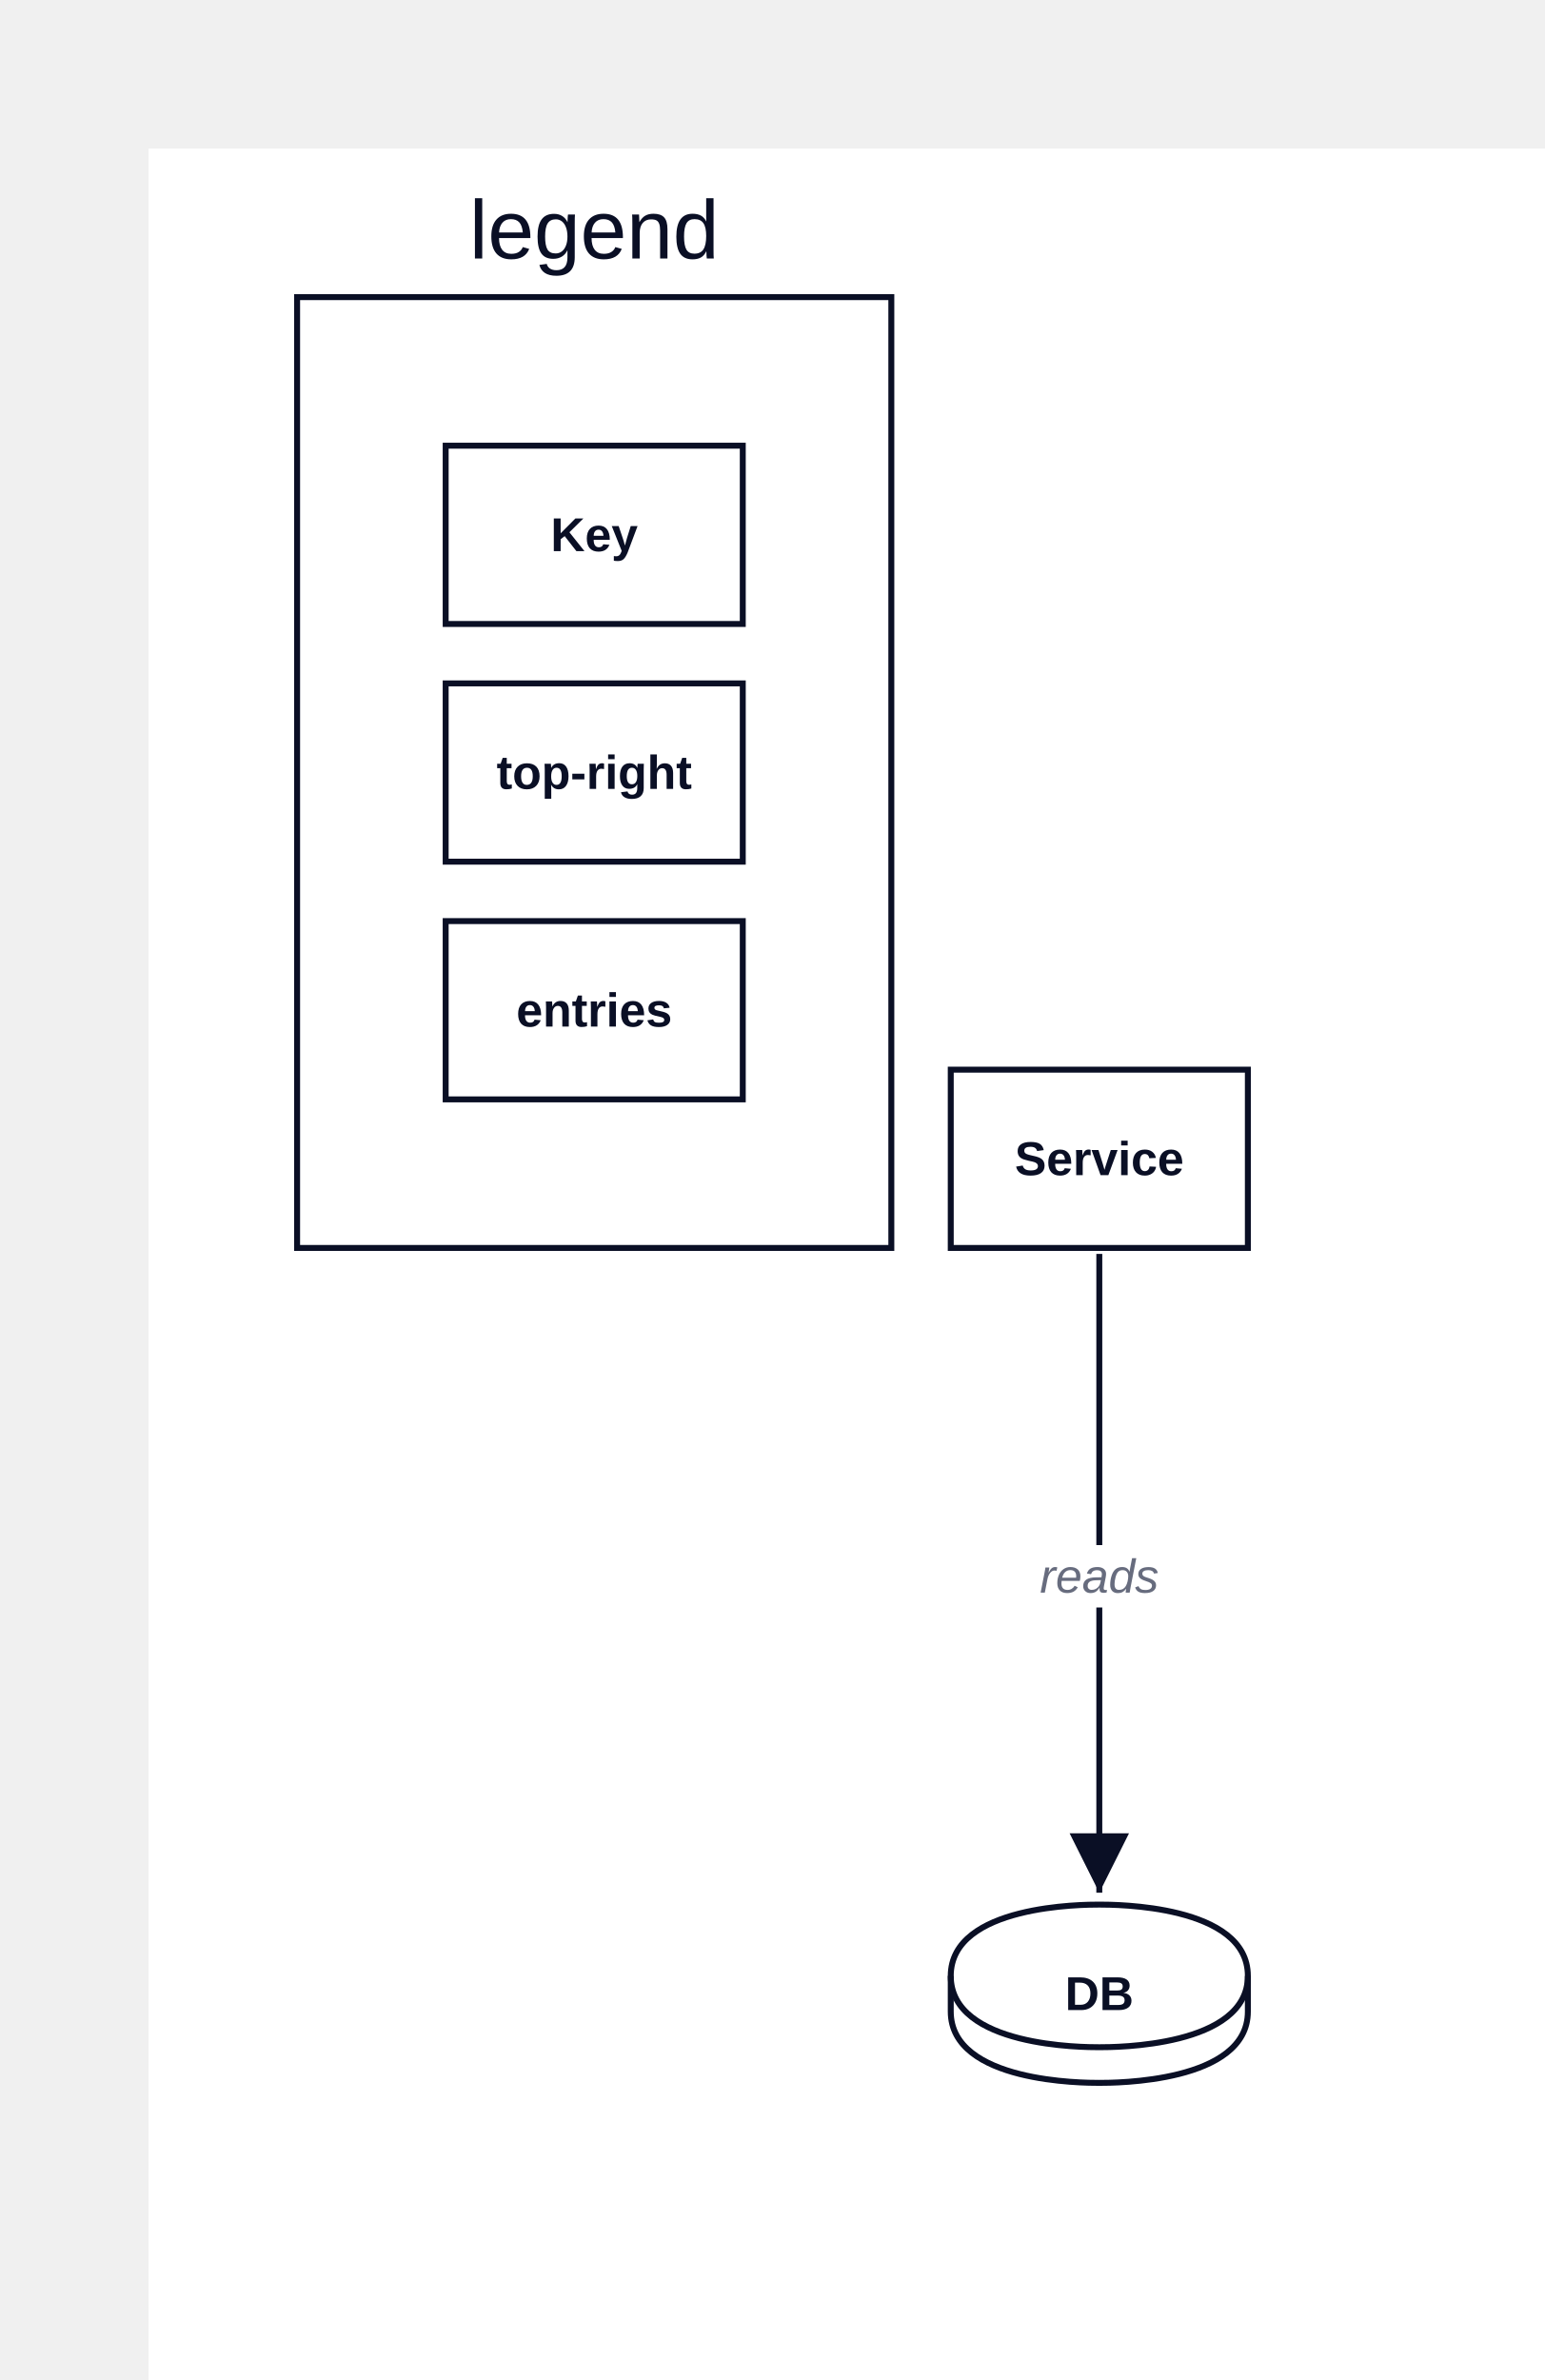
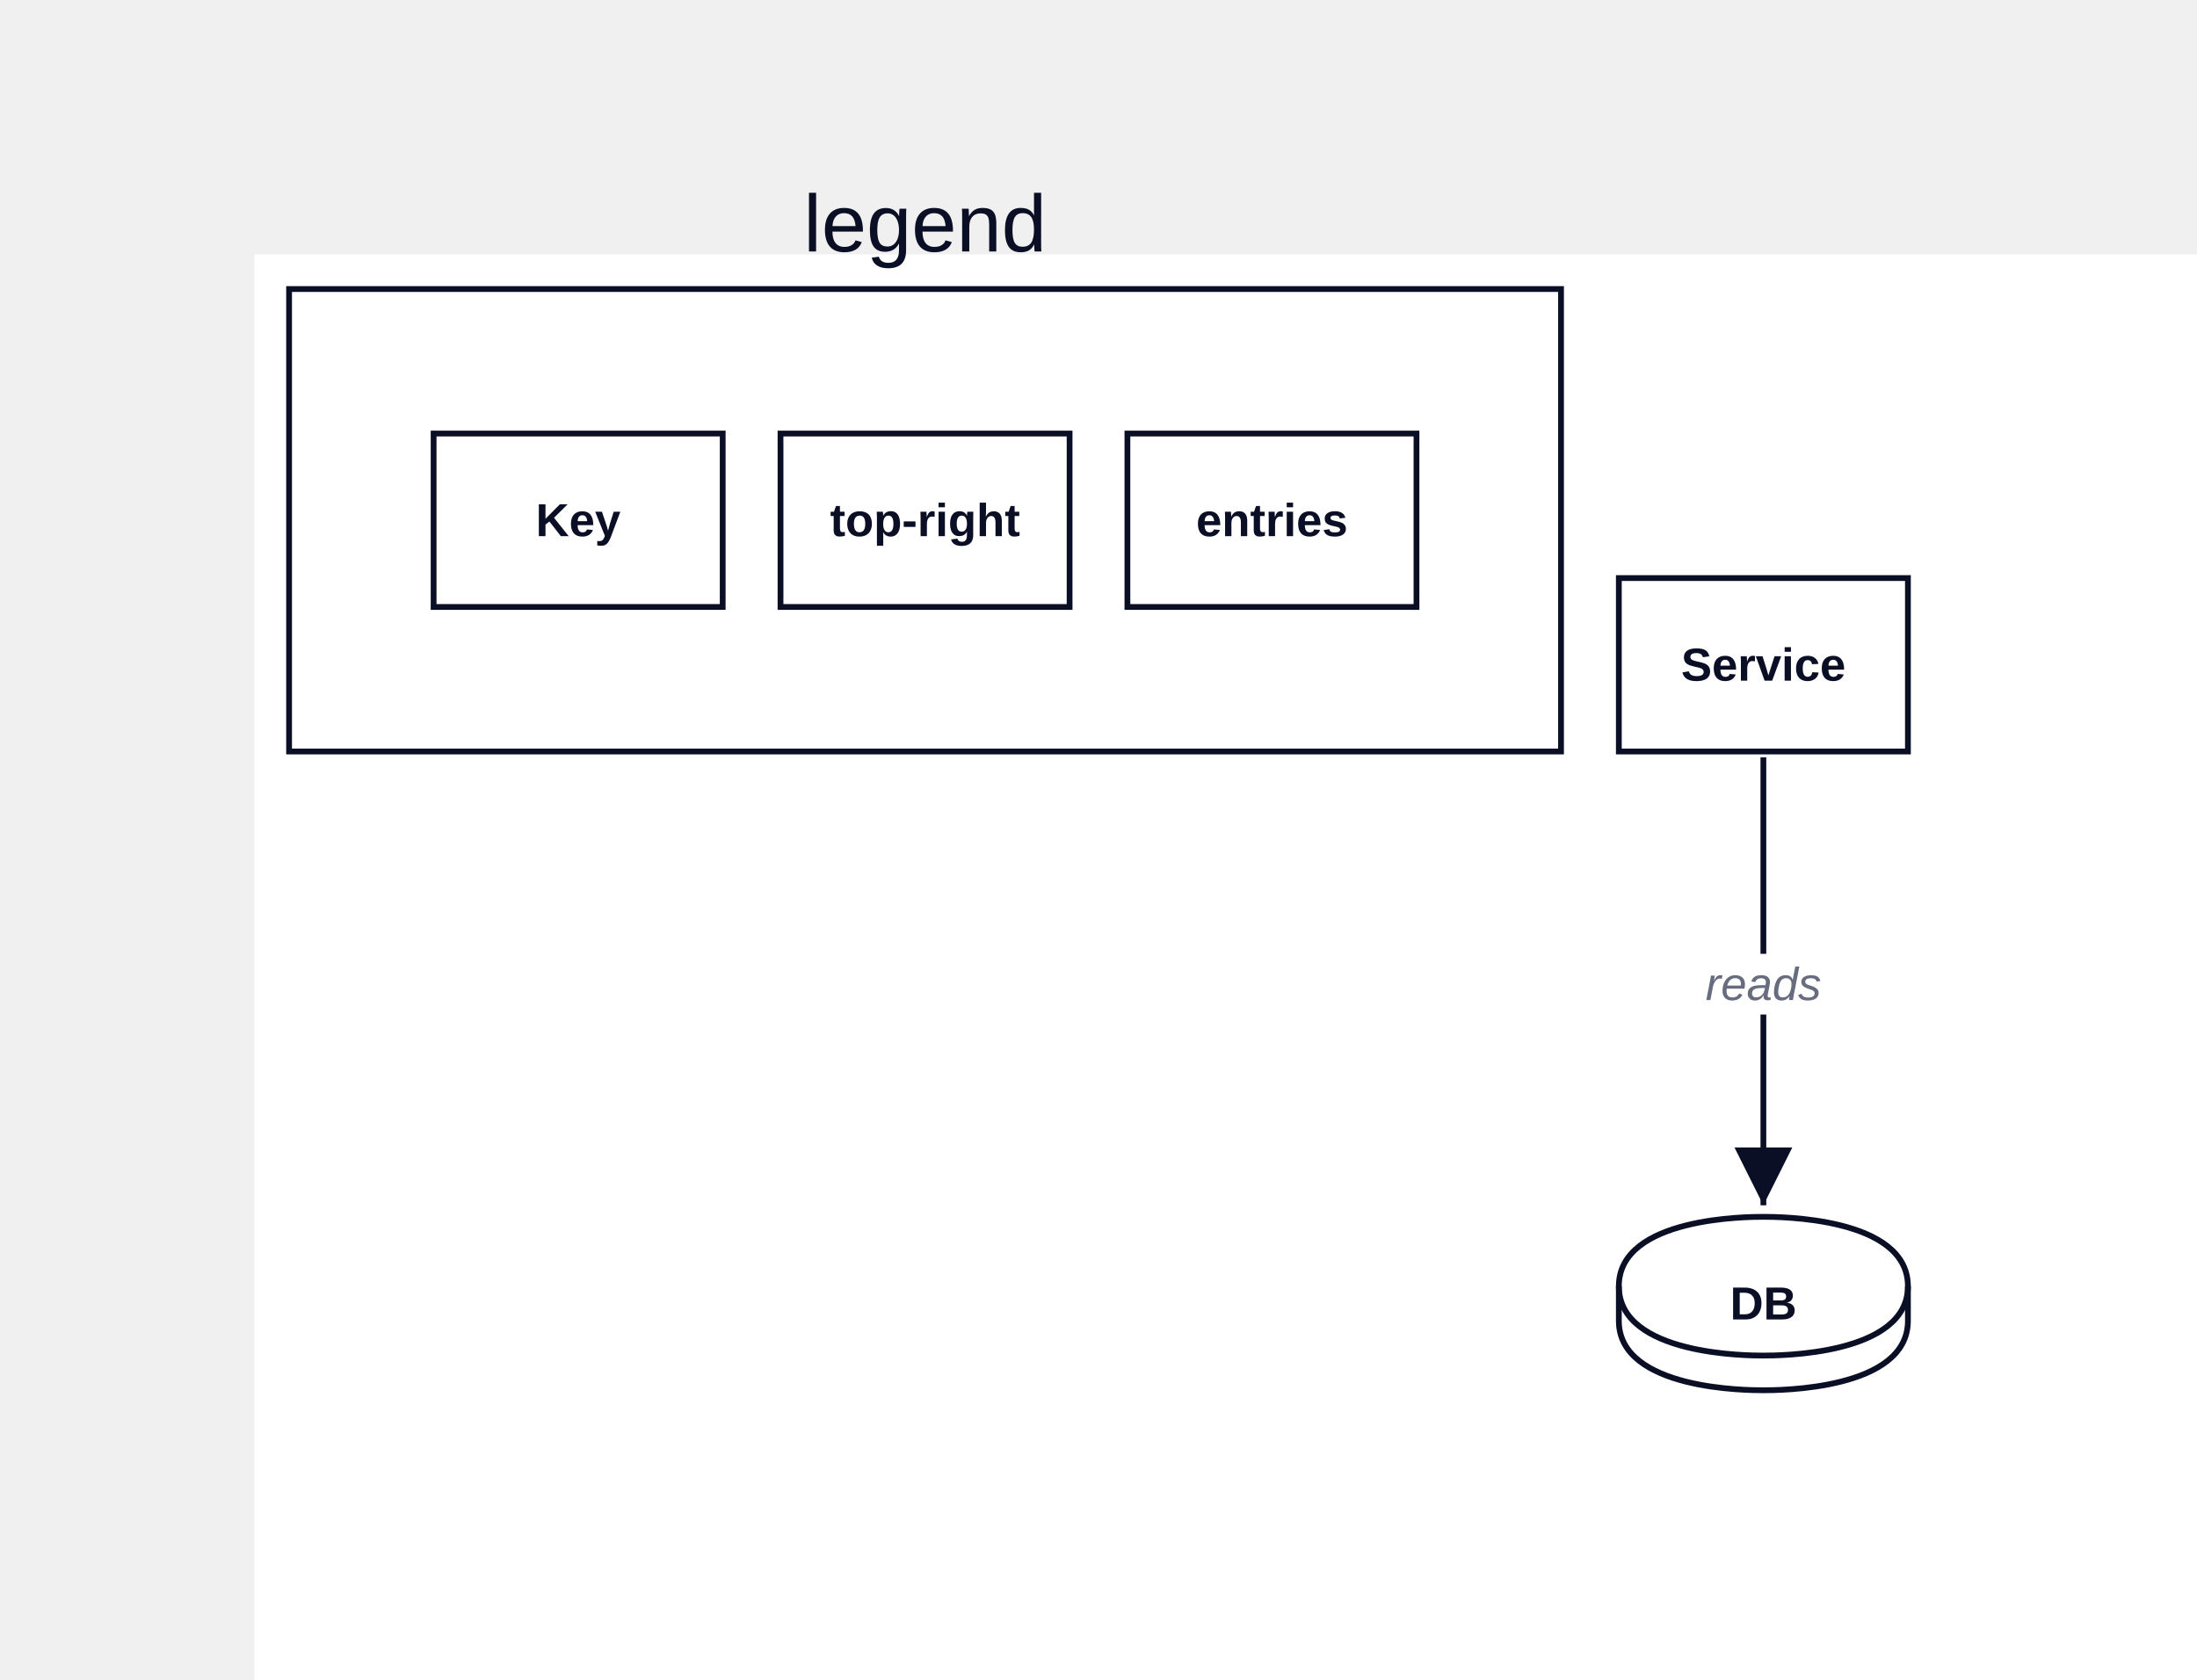
- <svg xmlns="http://www.w3.org/2000/svg" width="520" height="801" viewBox="-50 -50 520 801" data-d2-version="0.1.0">
+ <svg xmlns="http://www.w3.org/2000/svg" width="760" height="581" viewBox="-88 -88 760 581" data-d2-version="0.1.0">
  <defs>
    <marker id="arrow-triangle" markerWidth="10" markerHeight="10" refX="10" refY="5" orient="auto" markerUnits="strokeWidth">
      <path d="M0,0 L10,5 L0,10 Z" fill="#0A0F25" />
    </marker>
    <marker id="arrow-triangle-reverse" markerWidth="10" markerHeight="10" refX="0" refY="5" orient="auto" markerUnits="strokeWidth">
      <path d="M10,0 L0,5 L10,10 Z" fill="#0A0F25" />
    </marker>
    <marker id="arrow-diamond" markerWidth="10" markerHeight="10" refX="10" refY="5" orient="auto" markerUnits="strokeWidth">
      <path d="M0,5 L5,0 L10,5 L5,10 Z" fill="#0A0F25" />
    </marker>
    <marker id="arrow-diamond-reverse" markerWidth="10" markerHeight="10" refX="0" refY="5" orient="auto" markerUnits="strokeWidth">
      <path d="M0,5 L5,0 L10,5 L5,10 Z" fill="#0A0F25" />
    </marker>
    <marker id="arrow-circle" markerWidth="10" markerHeight="10" refX="6" refY="5" orient="auto" markerUnits="strokeWidth">
      <circle cx="5" cy="5" r="4" fill="#0A0F25" />
    </marker>
    <marker id="arrow-circle-reverse" markerWidth="10" markerHeight="10" refX="4" refY="5" orient="auto" markerUnits="strokeWidth">
      <circle cx="5" cy="5" r="4" fill="#0A0F25" />
    </marker>
    <marker id="arrow-cf-one" markerWidth="10" markerHeight="10" refX="10" refY="5" orient="auto" markerUnits="strokeWidth">
      <line x1="10" y1="0" x2="10" y2="10" stroke="#0A0F25" stroke-width="2" />
    </marker>
    <marker id="arrow-cf-one-reverse" markerWidth="10" markerHeight="10" refX="0" refY="5" orient="auto" markerUnits="strokeWidth">
      <line x1="0" y1="0" x2="0" y2="10" stroke="#0A0F25" stroke-width="2" />
    </marker>
    <marker id="arrow-cf-many" markerWidth="10" markerHeight="10" refX="10" refY="5" orient="auto" markerUnits="strokeWidth">
      <path d="M0,5 L10,0 M0,5 L10,5 M0,5 L10,10" stroke="#0A0F25" stroke-width="2" fill="none" />
    </marker>
    <marker id="arrow-cf-many-reverse" markerWidth="10" markerHeight="10" refX="0" refY="5" orient="auto" markerUnits="strokeWidth">
      <path d="M10,5 L0,0 M10,5 L0,5 M10,5 L0,10" stroke="#0A0F25" stroke-width="2" fill="none" />
    </marker>
    <marker id="arrow-cf-one-required" markerWidth="10" markerHeight="10" refX="10" refY="5" orient="auto" markerUnits="strokeWidth">
      <line x1="10" y1="0" x2="10" y2="10" stroke="#0A0F25" stroke-width="2" />
      <line x1="7" y1="0" x2="7" y2="10" stroke="#0A0F25" stroke-width="2" />
    </marker>
    <marker id="arrow-cf-one-required-reverse" markerWidth="10" markerHeight="10" refX="0" refY="5" orient="auto" markerUnits="strokeWidth">
      <line x1="0" y1="0" x2="0" y2="10" stroke="#0A0F25" stroke-width="2" />
      <line x1="3" y1="0" x2="3" y2="10" stroke="#0A0F25" stroke-width="2" />
    </marker>
    <marker id="arrow-cf-many-required" markerWidth="10" markerHeight="10" refX="10" refY="5" orient="auto" markerUnits="strokeWidth">
      <path d="M0,5 L10,0 M0,5 L10,5 M0,5 L10,10" stroke="#0A0F25" stroke-width="2" fill="none" />
      <line x1="3" y1="0" x2="3" y2="10" stroke="#0A0F25" stroke-width="2" />
    </marker>
    <marker id="arrow-cf-many-required-reverse" markerWidth="10" markerHeight="10" refX="0" refY="5" orient="auto" markerUnits="strokeWidth">
      <path d="M10,5 L0,0 M10,5 L0,5 M10,5 L0,10" stroke="#0A0F25" stroke-width="2" fill="none" />
      <line x1="7" y1="0" x2="7" y2="10" stroke="#0A0F25" stroke-width="2" />
    </marker>
    <marker id="arrow-cf-one-optional" markerWidth="10" markerHeight="10" refX="10" refY="5" orient="auto" markerUnits="strokeWidth">
      <line x1="10" y1="0" x2="10" y2="10" stroke="#0A0F25" stroke-width="2" />
      <circle cx="7" cy="5" r="2" stroke="#0A0F25" stroke-width="2" fill="white" />
    </marker>
    <marker id="arrow-cf-one-optional-reverse" markerWidth="10" markerHeight="10" refX="0" refY="5" orient="auto" markerUnits="strokeWidth">
      <line x1="0" y1="0" x2="0" y2="10" stroke="#0A0F25" stroke-width="2" />
      <circle cx="3" cy="5" r="2" stroke="#0A0F25" stroke-width="2" fill="white" />
    </marker>
    <marker id="arrow-cf-many-optional" markerWidth="10" markerHeight="10" refX="10" refY="5" orient="auto" markerUnits="strokeWidth">
      <path d="M0,5 L10,0 M0,5 L10,5 M0,5 L10,10" stroke="#0A0F25" stroke-width="2" fill="none" />
      <circle cx="3" cy="5" r="2" stroke="#0A0F25" stroke-width="2" fill="white" />
    </marker>
    <marker id="arrow-cf-many-optional-reverse" markerWidth="10" markerHeight="10" refX="0" refY="5" orient="auto" markerUnits="strokeWidth">
      <path d="M10,5 L0,0 M10,5 L0,5 M10,5 L0,10" stroke="#0A0F25" stroke-width="2" fill="none" />
      <circle cx="7" cy="5" r="2" stroke="#0A0F25" stroke-width="2" fill="white" />
    </marker>
    <marker id="arrow-line" markerWidth="10" markerHeight="10" refX="10" refY="5" orient="auto" markerUnits="strokeWidth">
      <line x1="10" y1="0" x2="10" y2="10" stroke="#0A0F25" stroke-width="2" />
    </marker>
    <marker id="arrow-line-reverse" markerWidth="10" markerHeight="10" refX="0" refY="5" orient="auto" markerUnits="strokeWidth">
      <line x1="0" y1="0" x2="0" y2="10" stroke="#0A0F25" stroke-width="2" />
    </marker>
    <marker id="arrow-open" markerWidth="10" markerHeight="10" refX="10" refY="5" orient="auto" markerUnits="strokeWidth">
      <path d="M0,0 L10,5 L0,10" stroke="#0A0F25" stroke-width="2" fill="none" />
    </marker>
    <marker id="arrow-open-reverse" markerWidth="10" markerHeight="10" refX="0" refY="5" orient="auto" markerUnits="strokeWidth">
      <path d="M10,0 L0,5 L10,10" stroke="#0A0F25" stroke-width="2" fill="none" />
    </marker>
    <marker id="arrow" markerWidth="10" markerHeight="10" refX="10" refY="5" orient="auto" markerUnits="strokeWidth">
      <path d="M0,0 L10,5 L0,10 Z" fill="#0A0F25" />
    </marker>
    <marker id="arrow-reverse" markerWidth="10" markerHeight="10" refX="0" refY="5" orient="auto" markerUnits="strokeWidth">
      <path d="M10,0 L0,5 L10,10 Z" fill="#0A0F25" />
    </marker>
  </defs>
  <rect width="100%" height="100%" fill="#FFFFFF" />
  <g id="base-layer">
-     <rect x="50" y="50" width="200" height="320" fill="#FFFFFF" stroke="#0A0F25" stroke-width="2" rx="0" ry="0" />
-     <rect x="270" y="310" width="100" height="60" fill="#FFFFFF" stroke="#0A0F25" stroke-width="2" rx="0" ry="0" />
-     <path d="M 270 615 C 270 591 315 591 320 591 C 325 591 370 591 370 615 L 370 627 C 370 651 325 651 320 651 C 315 651 270 651 270 627 L 270 615 Z" fill="#FFFFFF" stroke="#0A0F25" stroke-width="2" />
-     <ellipse cx="320" cy="615" rx="50" ry="24" fill="none" stroke="none" stroke-width="0" />
-     <path d="M 270 615 C 270 639 315 639 320 639 C 325 639 370 639 370 615" fill="none" stroke="#0A0F25" stroke-width="2" />
-     <rect x="100" y="260" width="100" height="60" fill="#FFFFFF" stroke="#0A0F25" stroke-width="2" rx="0" ry="0" />
-     <rect x="100" y="100" width="100" height="60" fill="#FFFFFF" stroke="#0A0F25" stroke-width="2" rx="0" ry="0" />
-     <rect x="100" y="180" width="100" height="60" fill="#FFFFFF" stroke="#0A0F25" stroke-width="2" rx="0" ry="0" />
-     <path d="M 320 372 C 320 458 320 501 320 587" fill="none" stroke="#0A0F25" stroke-width="2" marker-end="url(#arrow-triangle)" />
-     <rect x="301" y="470" width="38" height="21" fill="#FFFFFF" stroke="none" stroke-width="1" rx="3" ry="3" />
-     <text x="320" y="486" text-anchor="middle" dominant-baseline="alphabetic" font-family="Arial, sans-serif" font-size="16" style="fill: #676C7E; font-style: italic">reads</text>
-     <text x="150" y="37" text-anchor="middle" dominant-baseline="alphabetic" font-family="Arial, sans-serif" font-size="28" style="fill: #0A0F25">legend</text>
-     <text x="320" y="345.5" text-anchor="middle" dominant-baseline="alphabetic" font-family="Arial, sans-serif" font-size="16" style="fill: #0A0F25; font-weight: 700">Service</text>
-     <text x="320" y="626.5" text-anchor="middle" dominant-baseline="alphabetic" font-family="Arial, sans-serif" font-size="16" style="fill: #0A0F25; font-weight: 700">DB</text>
-     <text x="150" y="295.5" text-anchor="middle" dominant-baseline="alphabetic" font-family="Arial, sans-serif" font-size="16" style="fill: #0A0F25; font-weight: 700">entries</text>
-     <text x="150" y="135.5" text-anchor="middle" dominant-baseline="alphabetic" font-family="Arial, sans-serif" font-size="16" style="fill: #0A0F25; font-weight: 700">Key</text>
-     <text x="150" y="215.5" text-anchor="middle" dominant-baseline="alphabetic" font-family="Arial, sans-serif" font-size="16" style="fill: #0A0F25; font-weight: 700">top-right</text>
+     <rect x="12" y="12" width="440" height="160" fill="#FFFFFF" stroke="#0A0F25" stroke-width="2" rx="0" ry="0" />
+     <rect x="472" y="112" width="100" height="60" fill="#FFFFFF" stroke="#0A0F25" stroke-width="2" rx="0" ry="0" />
+     <path d="M 472 357 C 472 333 517 333 522 333 C 527 333 572 333 572 357 L 572 369 C 572 393 527 393 522 393 C 517 393 472 393 472 369 L 472 357 Z" fill="#FFFFFF" stroke="#0A0F25" stroke-width="2" />
+     <ellipse cx="522" cy="357" rx="50" ry="24" fill="none" stroke="none" stroke-width="0" />
+     <path d="M 472 357 C 472 381 517 381 522 381 C 527 381 572 381 572 357" fill="none" stroke="#0A0F25" stroke-width="2" />
+     <rect x="302" y="62" width="100" height="60" fill="#FFFFFF" stroke="#0A0F25" stroke-width="2" rx="0" ry="0" />
+     <rect x="62" y="62" width="100" height="60" fill="#FFFFFF" stroke="#0A0F25" stroke-width="2" rx="0" ry="0" />
+     <rect x="182" y="62" width="100" height="60" fill="#FFFFFF" stroke="#0A0F25" stroke-width="2" rx="0" ry="0" />
+     <path d="M 522 174 C 522 236 522 267 522 329" fill="none" stroke="#0A0F25" stroke-width="2" marker-end="url(#arrow-triangle)" />
+     <rect x="503" y="242" width="38" height="21" fill="#FFFFFF" stroke="none" stroke-width="1" rx="3" ry="3" />
+     <text x="522" y="258" text-anchor="middle" dominant-baseline="alphabetic" font-family="Arial, sans-serif" font-size="16" style="fill: #676C7E; font-style: italic">reads</text>
+     <text x="232" y="-1" text-anchor="middle" dominant-baseline="alphabetic" font-family="Arial, sans-serif" font-size="28" style="fill: #0A0F25">legend</text>
+     <text x="522" y="147.5" text-anchor="middle" dominant-baseline="alphabetic" font-family="Arial, sans-serif" font-size="16" style="fill: #0A0F25; font-weight: 700">Service</text>
+     <text x="522" y="368.5" text-anchor="middle" dominant-baseline="alphabetic" font-family="Arial, sans-serif" font-size="16" style="fill: #0A0F25; font-weight: 700">DB</text>
+     <text x="352" y="97.5" text-anchor="middle" dominant-baseline="alphabetic" font-family="Arial, sans-serif" font-size="16" style="fill: #0A0F25; font-weight: 700">entries</text>
+     <text x="112" y="97.5" text-anchor="middle" dominant-baseline="alphabetic" font-family="Arial, sans-serif" font-size="16" style="fill: #0A0F25; font-weight: 700">Key</text>
+     <text x="232" y="97.5" text-anchor="middle" dominant-baseline="alphabetic" font-family="Arial, sans-serif" font-size="16" style="fill: #0A0F25; font-weight: 700">top-right</text>
  </g>
</svg>
